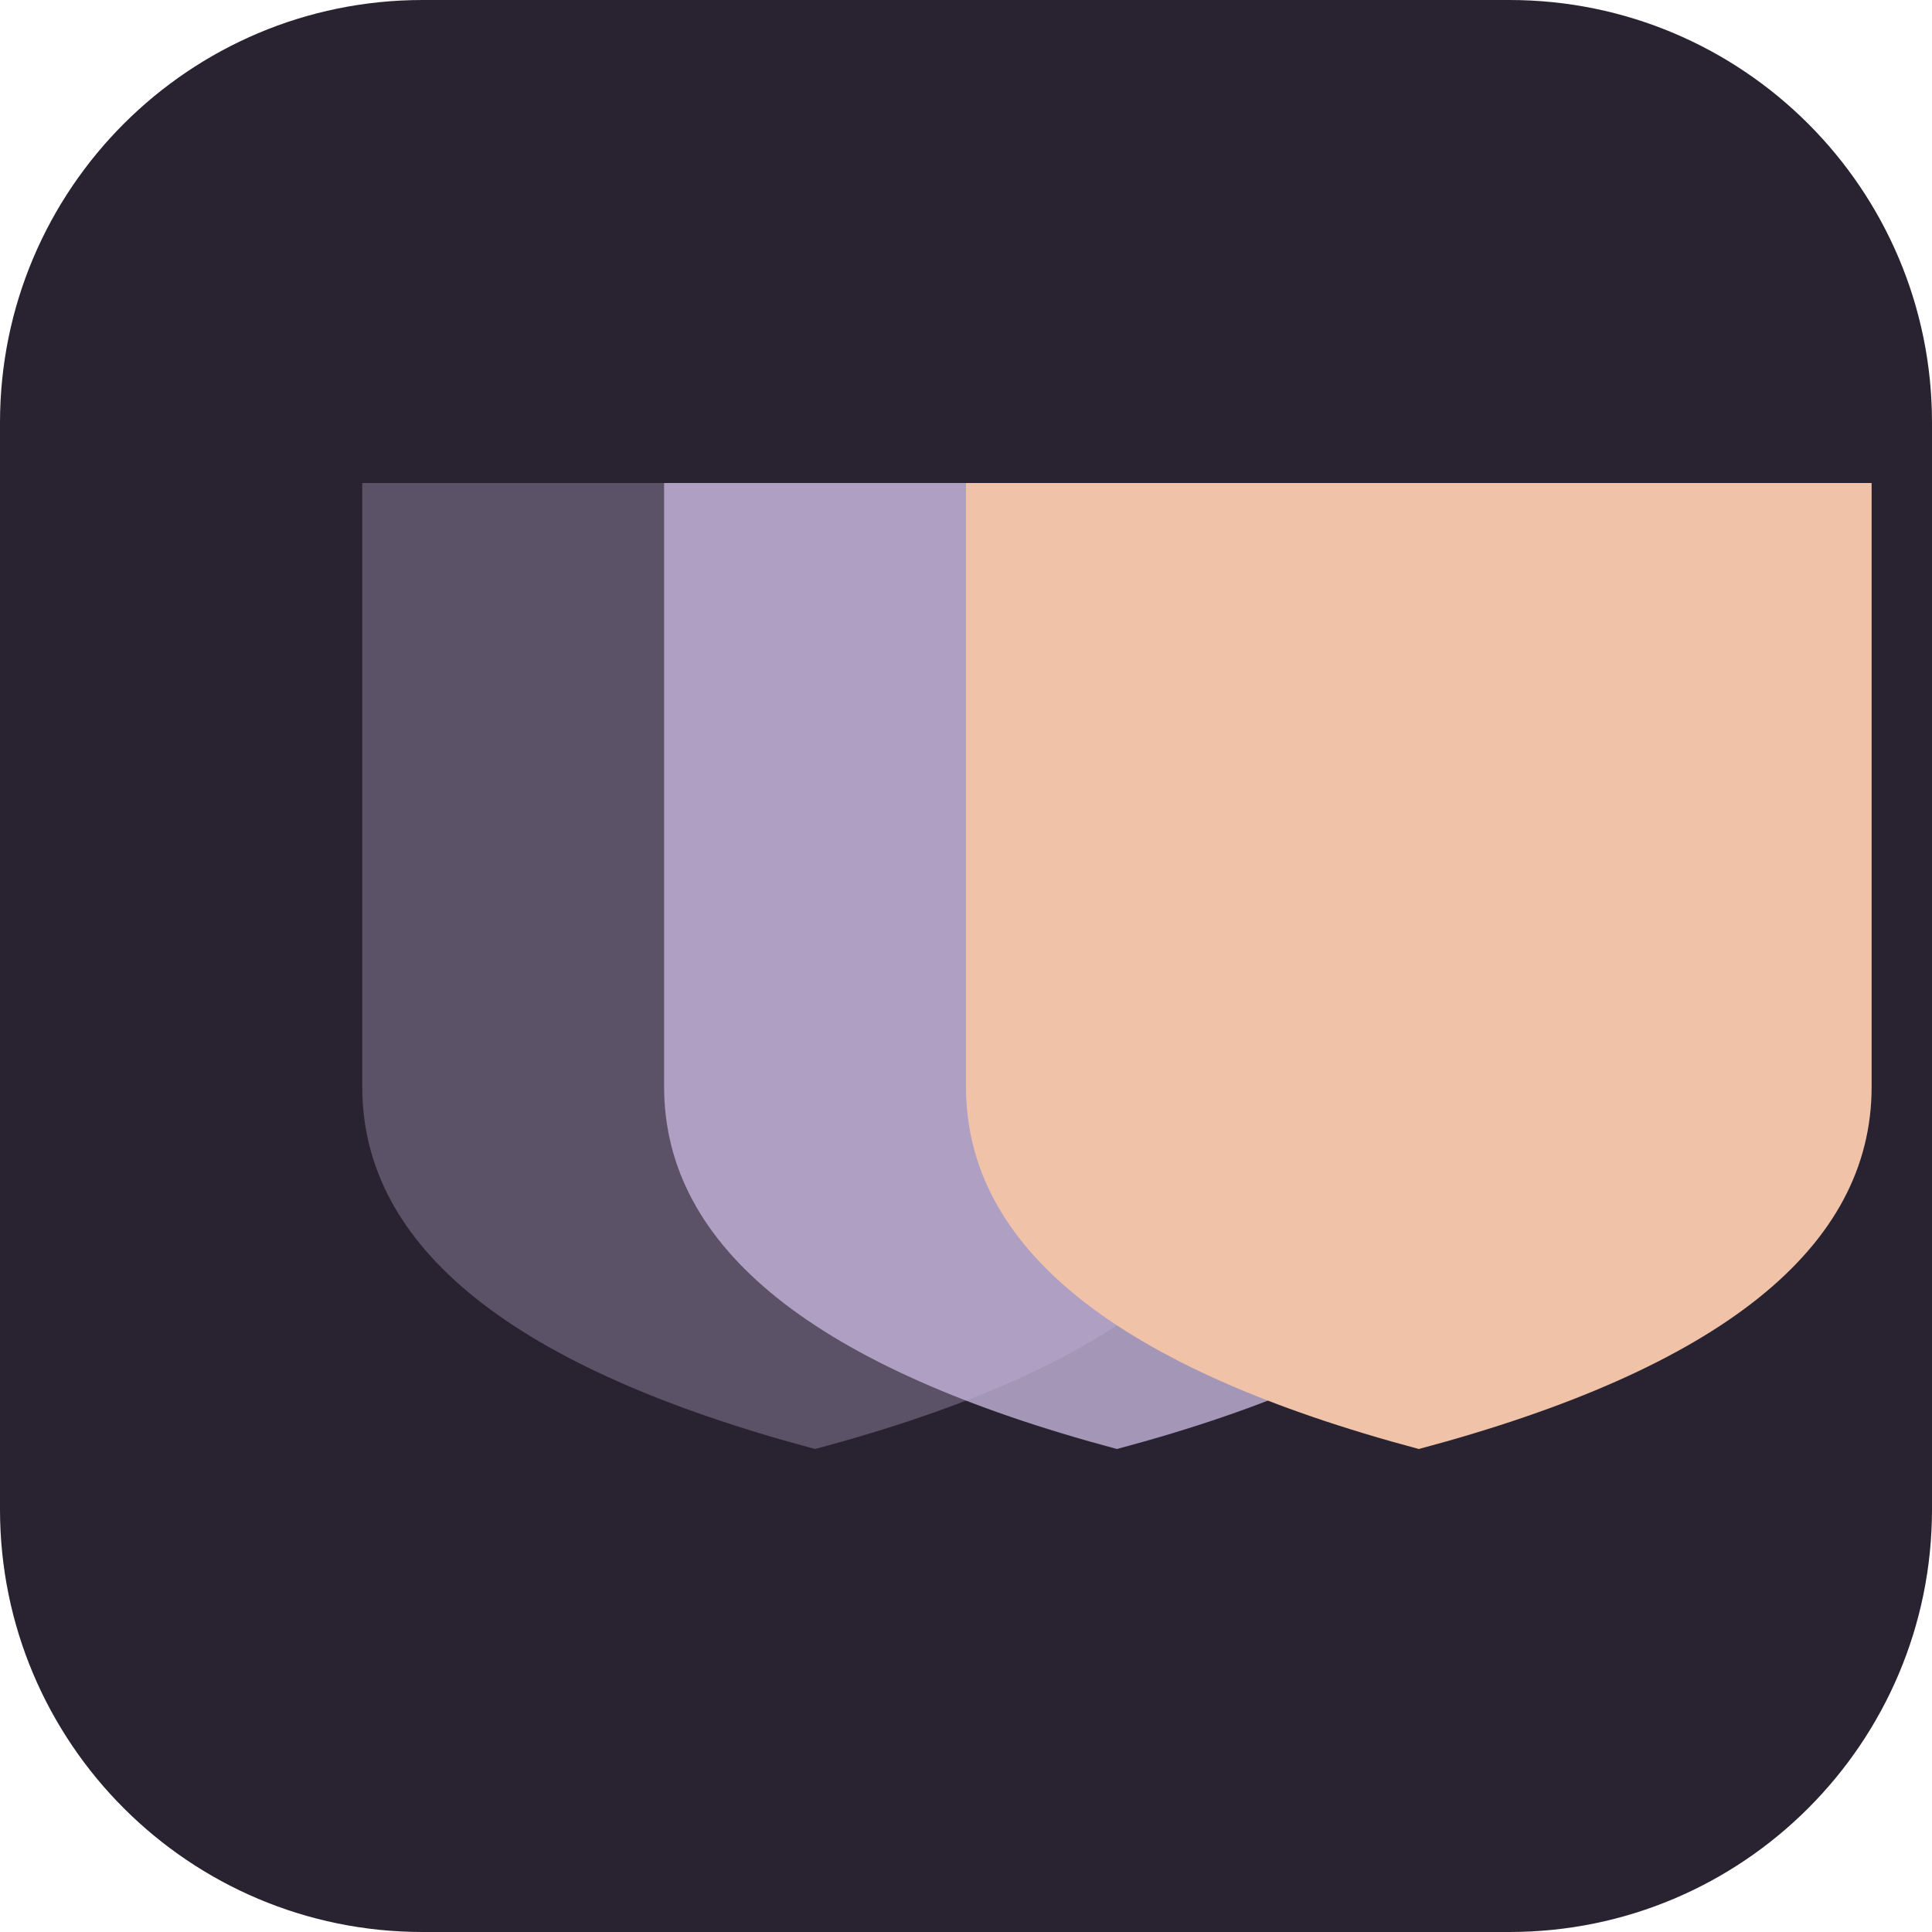
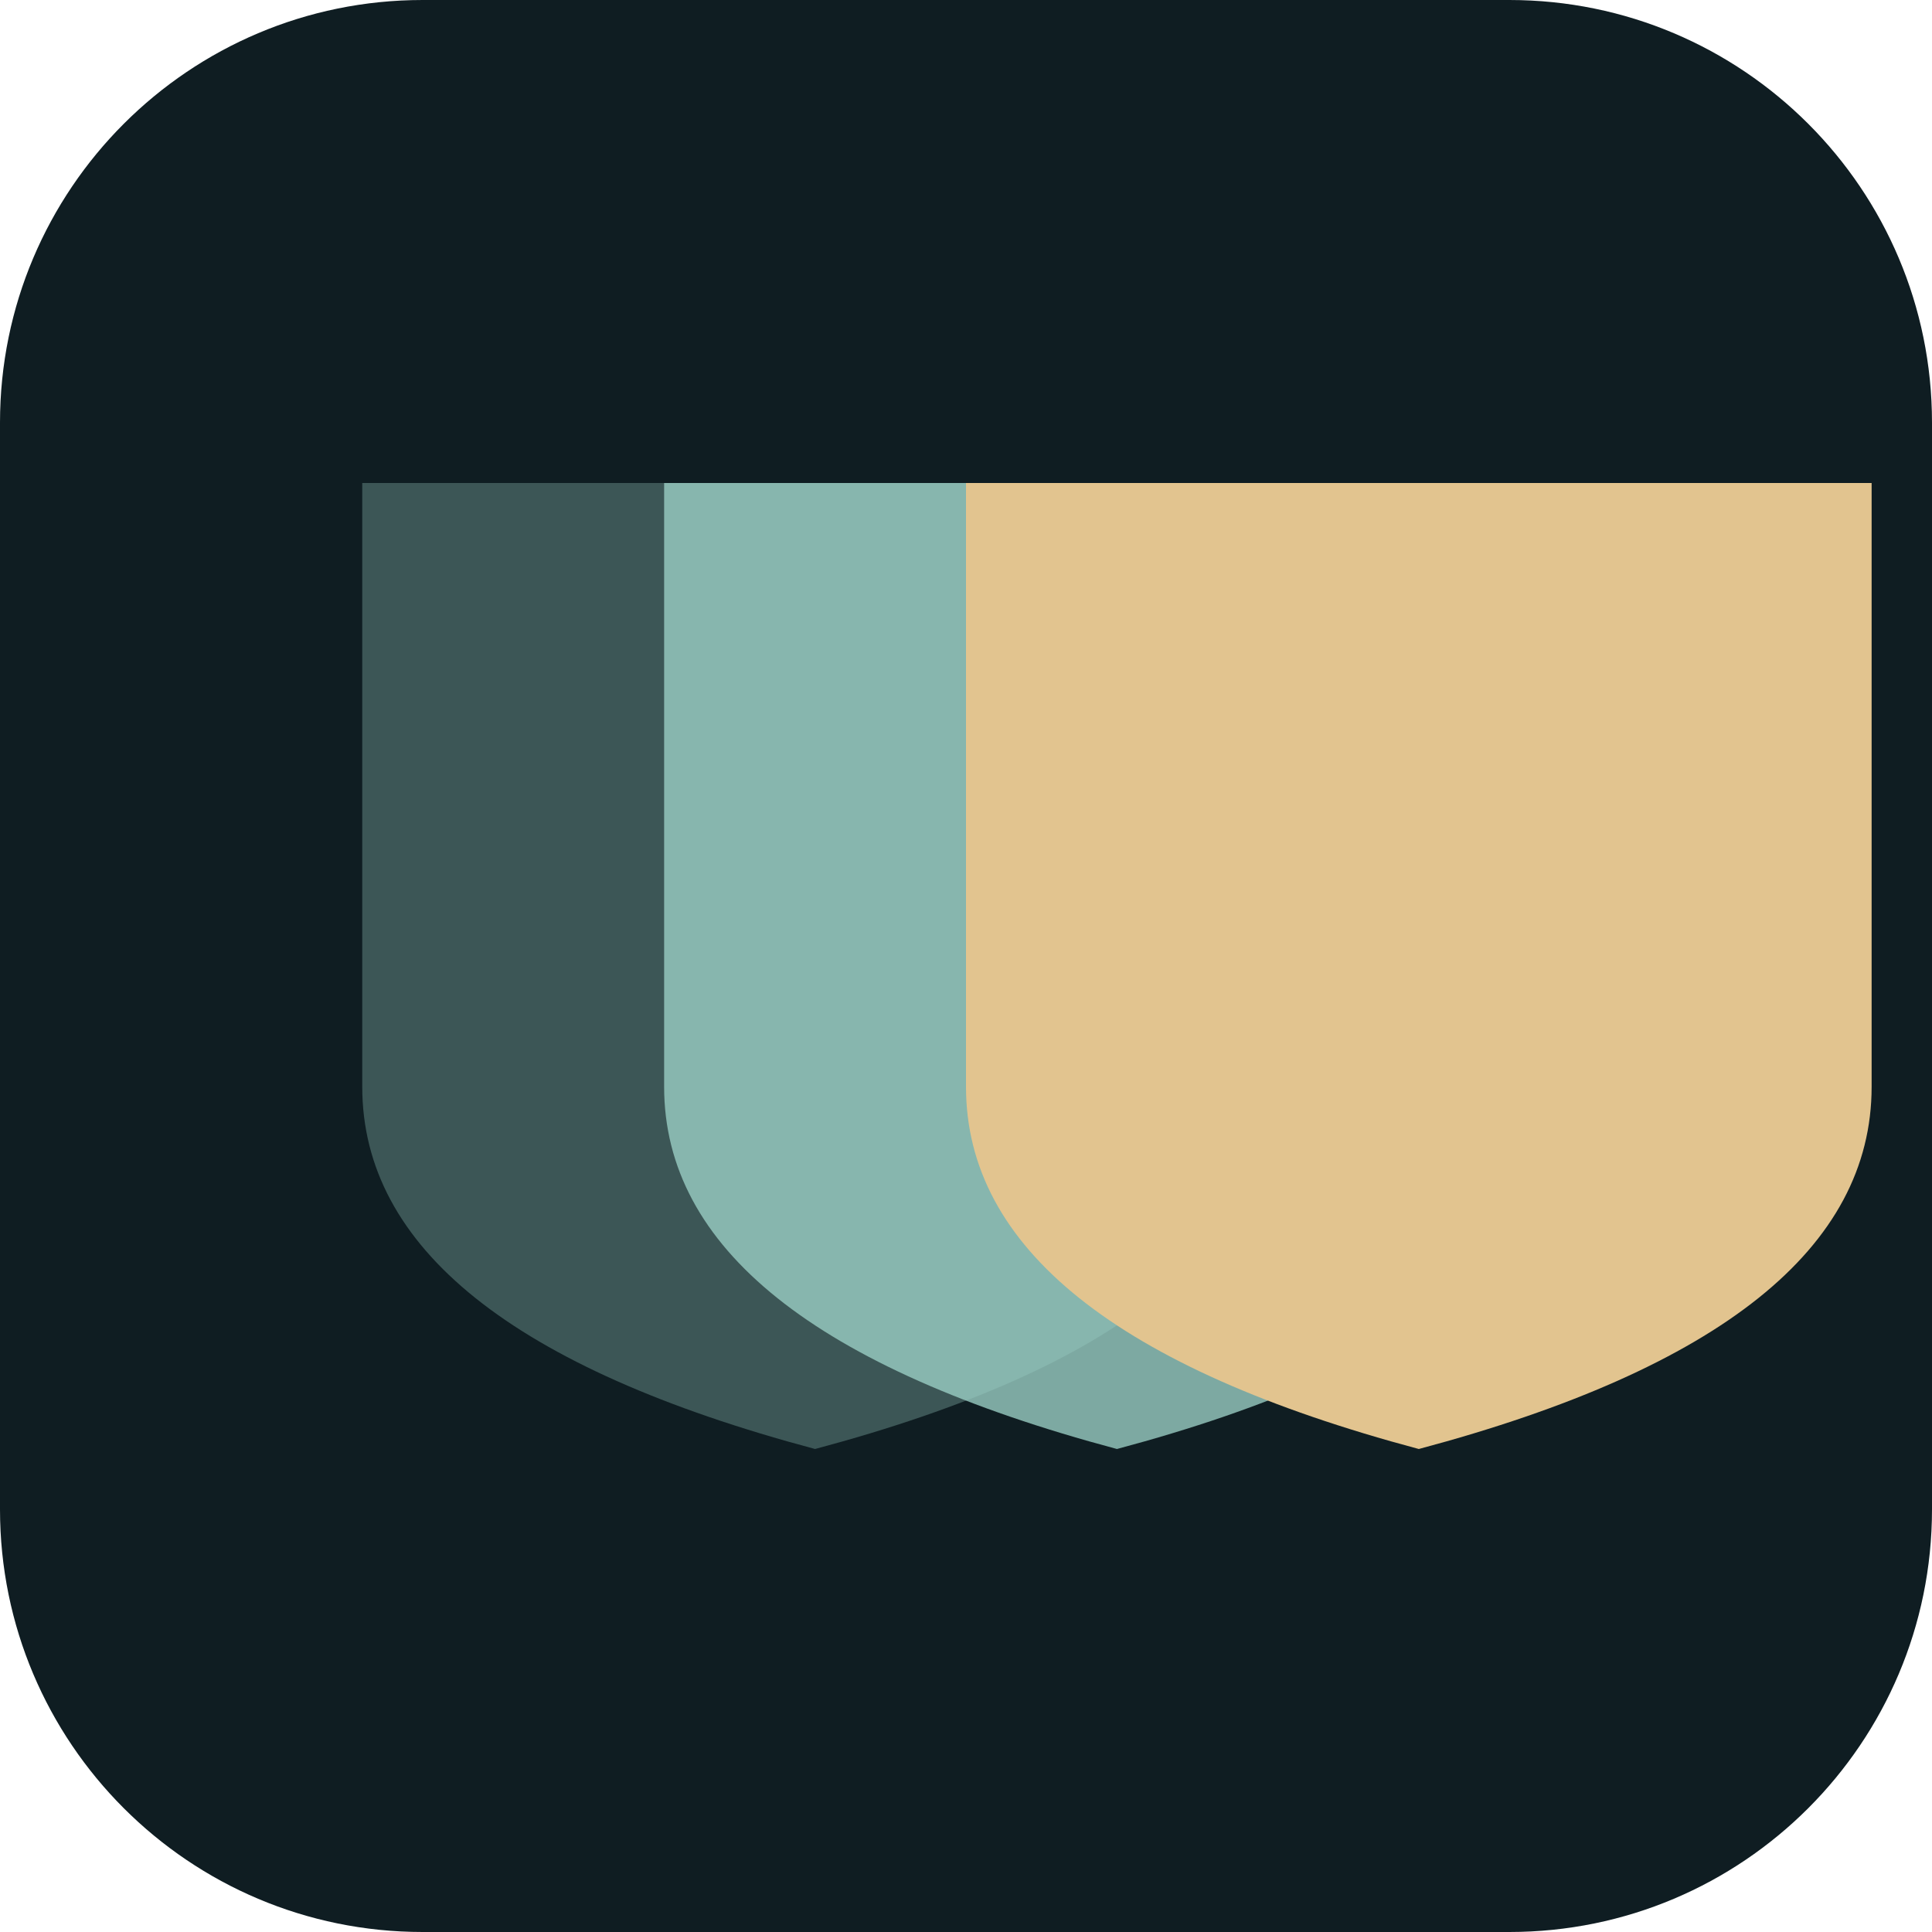
<svg xmlns="http://www.w3.org/2000/svg" viewBox="0 0 64 64">
-   <rect width="64" height="64" rx="14" fill="#292331" />
+   <rect width="64" height="64" rx="14" fill="#0F1D22" />
  <g transform="translate(2,16)">
-     <path d="M10 0 L10 20 Q10 28 25 32 Q40 28 40 20 L40 0 Z" fill="#C7B6DC" opacity="0.32" />
-     <path d="M20 0 L20 20 Q20 28 35 32 Q50 28 50 20 L50 0 Z" fill="#C7B6DC" opacity="0.78" />
-     <path d="M30 0 L30 20 Q30 28 45 32 Q60 28 60 20 L60 0 Z" fill="#F0C3A8" />
+     <path d="M10 0 L10 20 Q10 28 25 32 Q40 28 40 20 L40 0 Z" fill="#9CD1C6" opacity="0.32" />
+     <path d="M20 0 L20 20 Q20 28 35 32 Q50 28 50 20 L50 0 Z" fill="#9CD1C6" opacity="0.78" />
+     <path d="M30 0 L30 20 Q30 28 45 32 Q60 28 60 20 L60 0 Z" fill="#E2C48F" />
  </g>
</svg>
